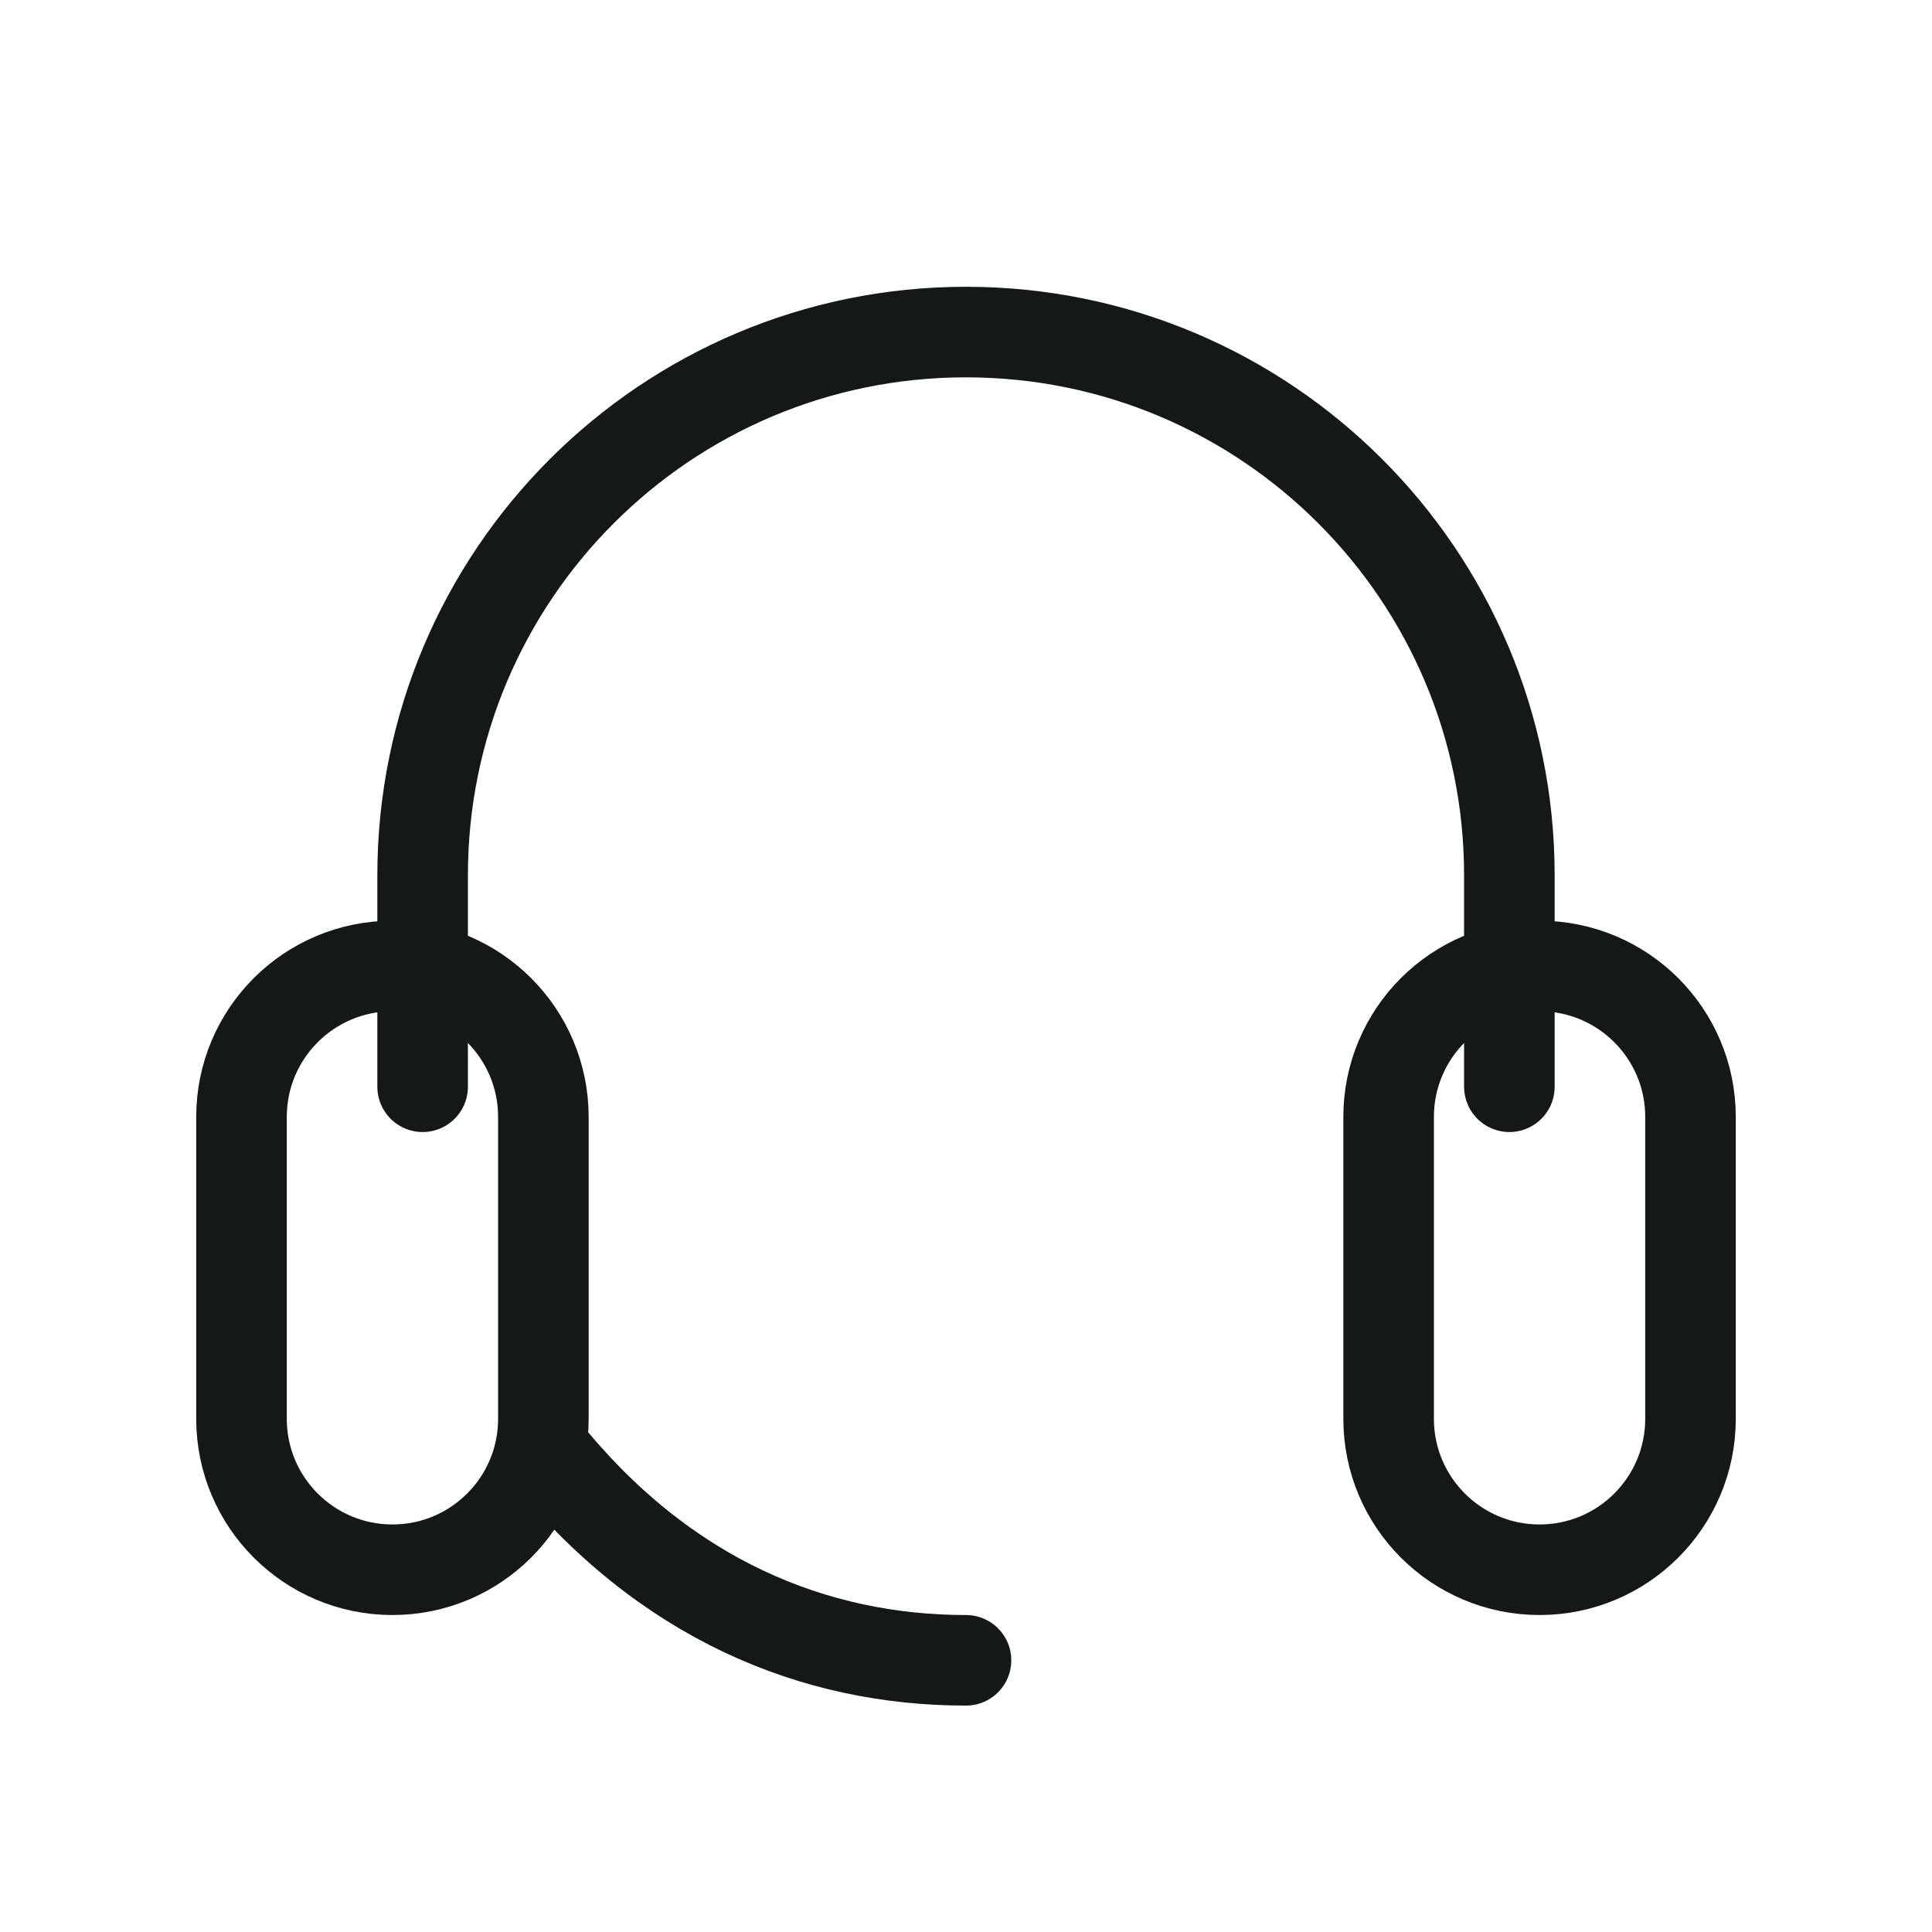
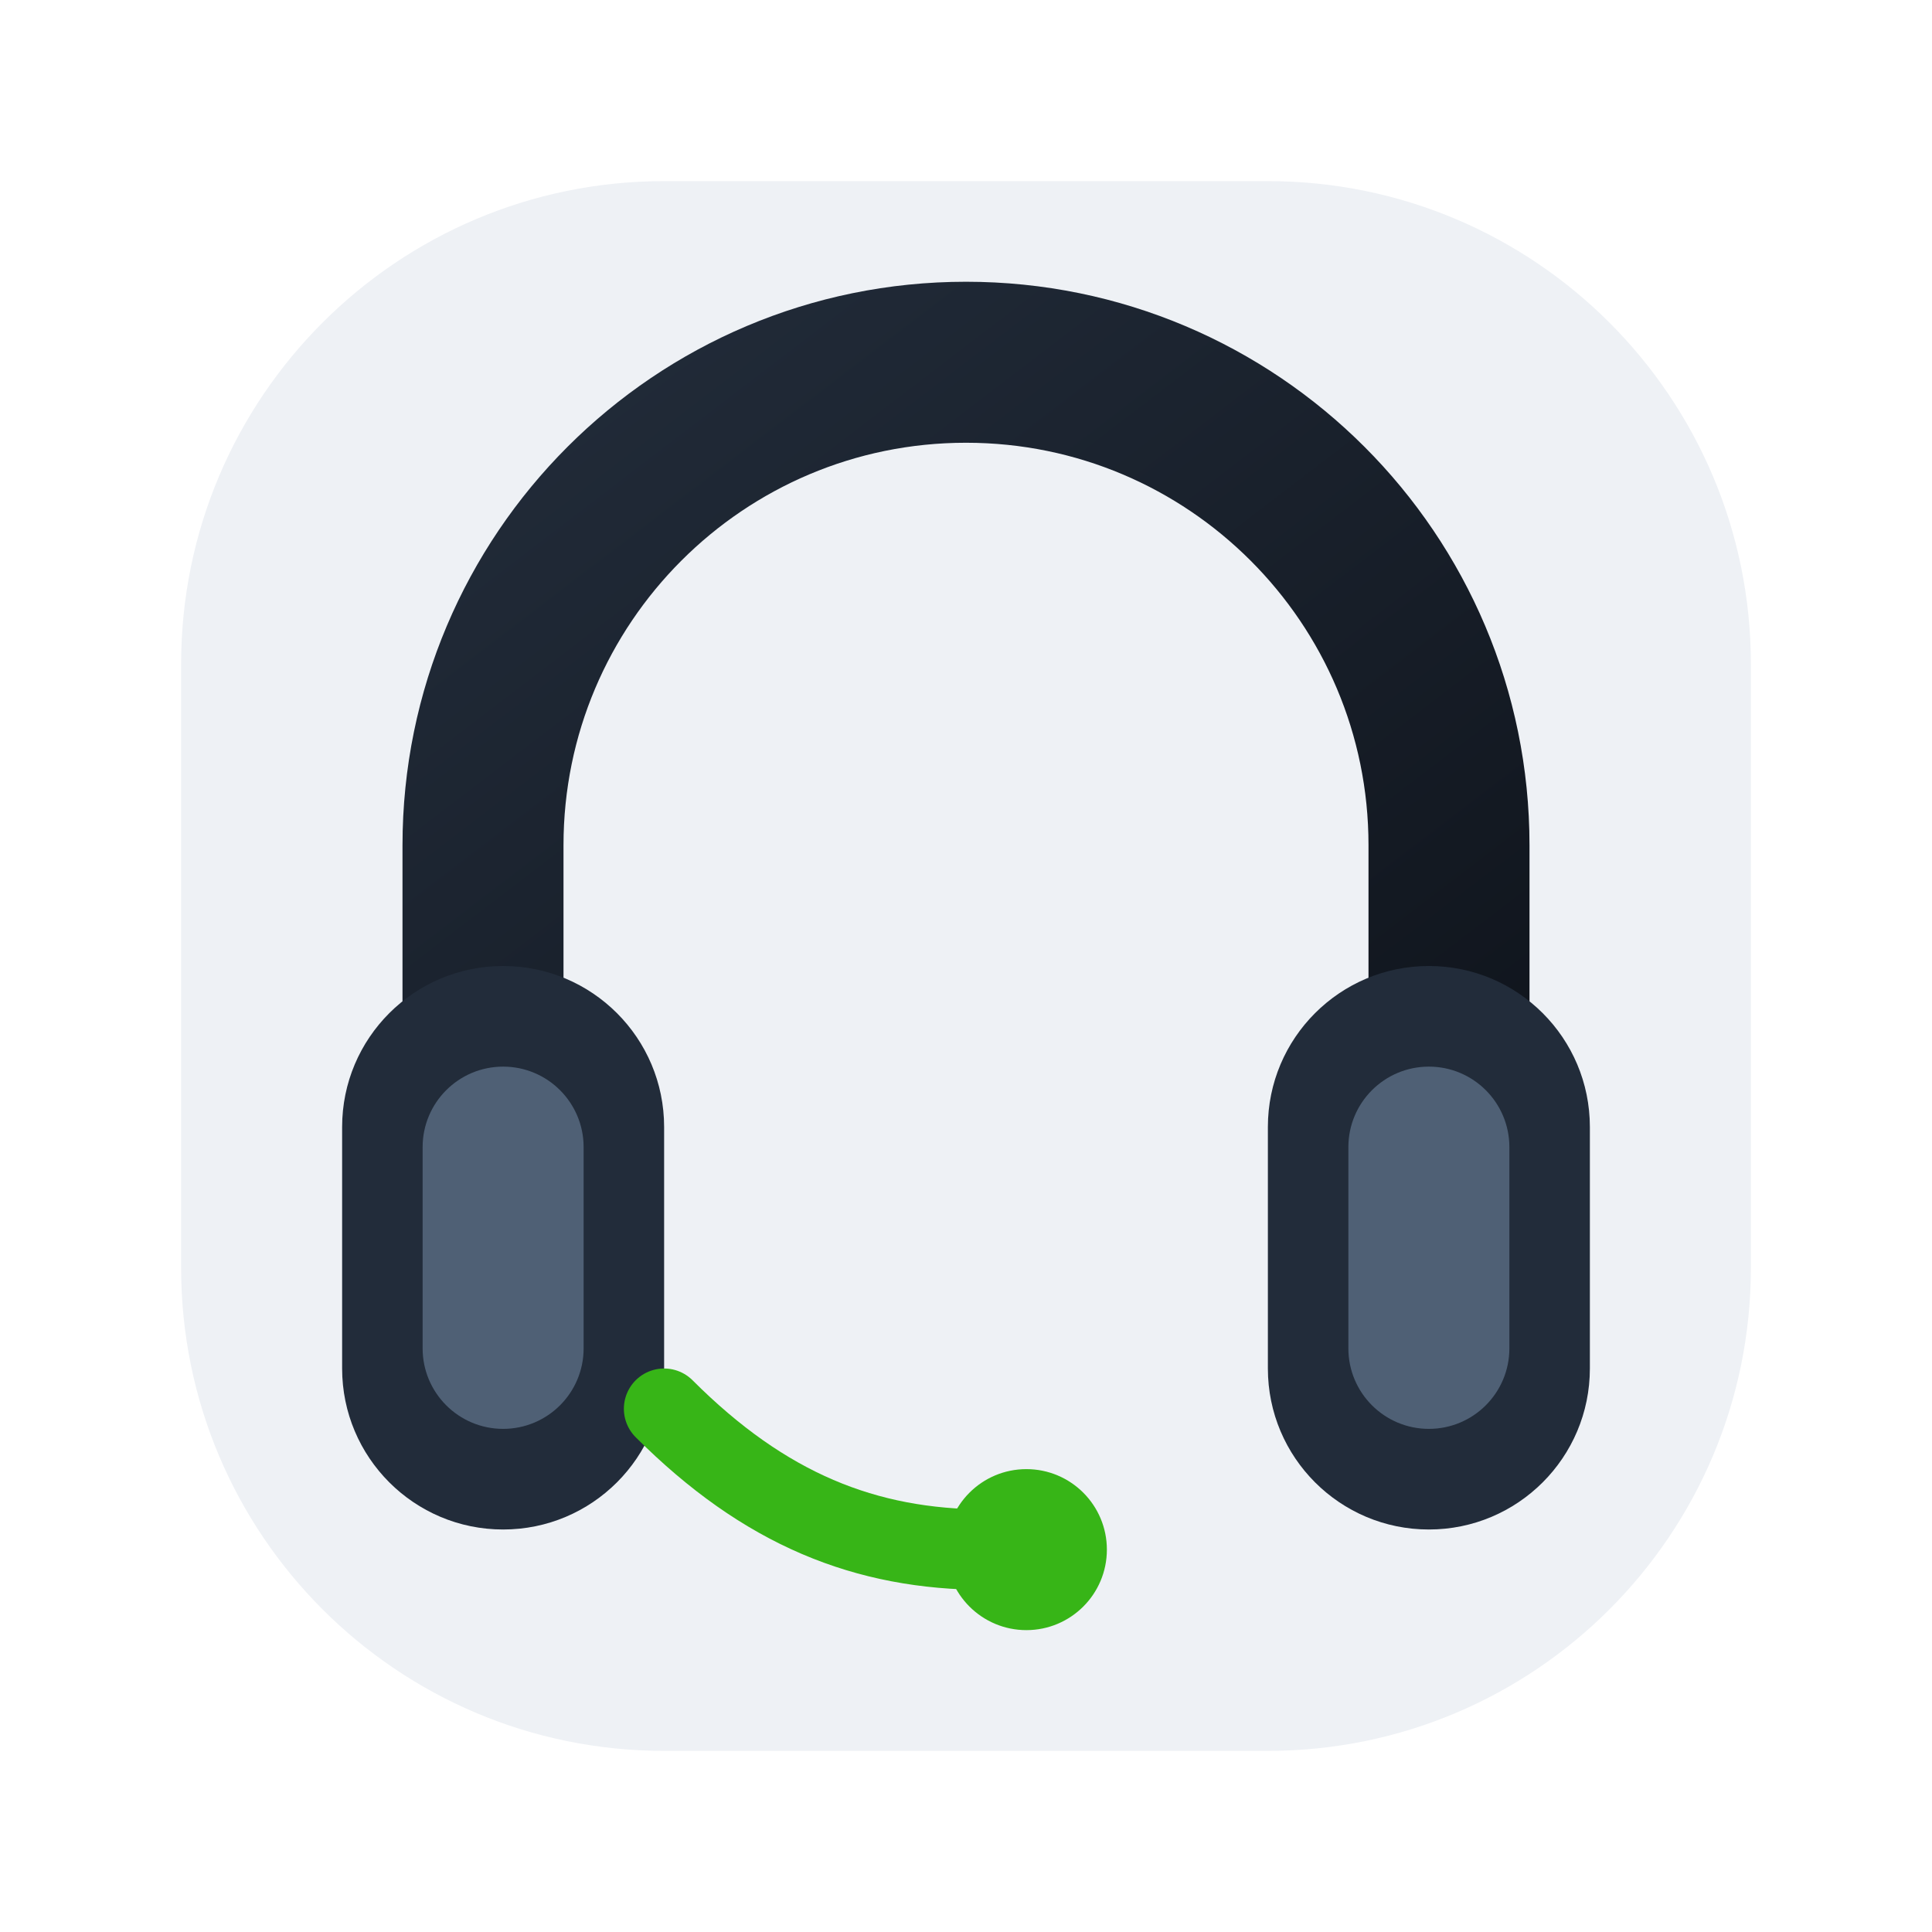
- <svg xmlns="http://www.w3.org/2000/svg" viewBox="0 0 64 64">
-   <g fill="none" stroke="#151915" stroke-width="3" stroke-linecap="round" stroke-linejoin="round">
-     <path d="M14 36v-7a18 18 0 0 1 36 0v7" />
-     <rect x="8" y="32" width="10" height="20" rx="5" />
-     <rect x="46" y="32" width="10" height="20" rx="5" />
-     <path d="M18 48c4 5 9 7 14 7" />
-   </g>
+ <svg xmlns="http://www.w3.org/2000/svg" viewBox="0 0 96 96">
+   <defs>
+     <linearGradient id="b" x1="0" y1="0" x2="1" y2="1">
+       <stop stop-color="#222c3a" />
+       <stop offset="1" stop-color="#10151d" />
+     </linearGradient>
+   </defs>
+   <rect x="9" y="9" width="78" height="78" rx="24" fill="#eef1f5" />
+   <path d="M24 55V42a24 24 0 0 1 48 0v13" fill="none" stroke="url(#b)" stroke-width="8" stroke-linecap="round" />
+   <rect x="17" y="48" width="16" height="28" rx="8" fill="#222c3a" />
+   <rect x="63" y="48" width="16" height="28" rx="8" fill="#222c3a" />
+   <rect x="21" y="53" width="8" height="18" rx="4" fill="#4f6075" />
+   <rect x="67" y="53" width="8" height="18" rx="4" fill="#4f6075" />
+   <path d="M33 70c5 5 10 7 16 7" fill="none" stroke="#37b517" stroke-width="4" stroke-linecap="round" />
+   <circle cx="51" cy="77" r="4" fill="#37b517" />
</svg>
